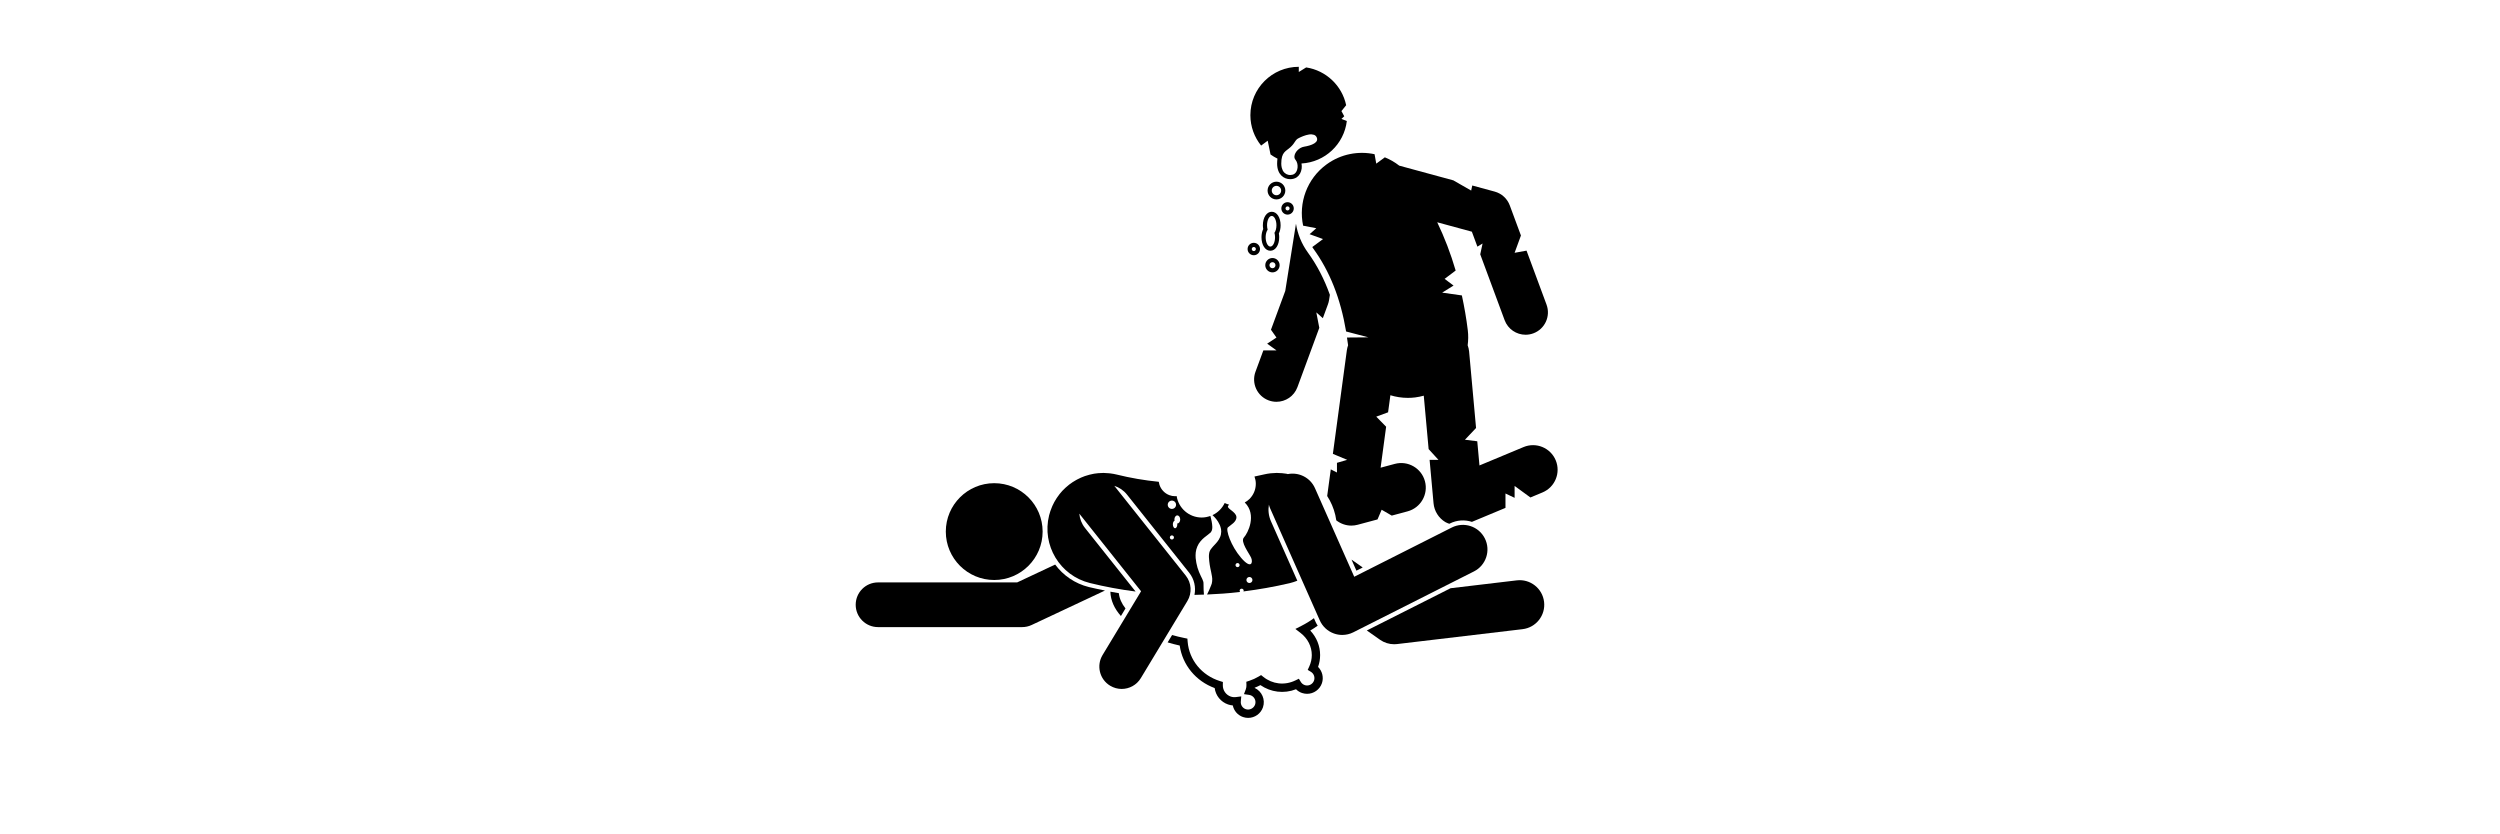
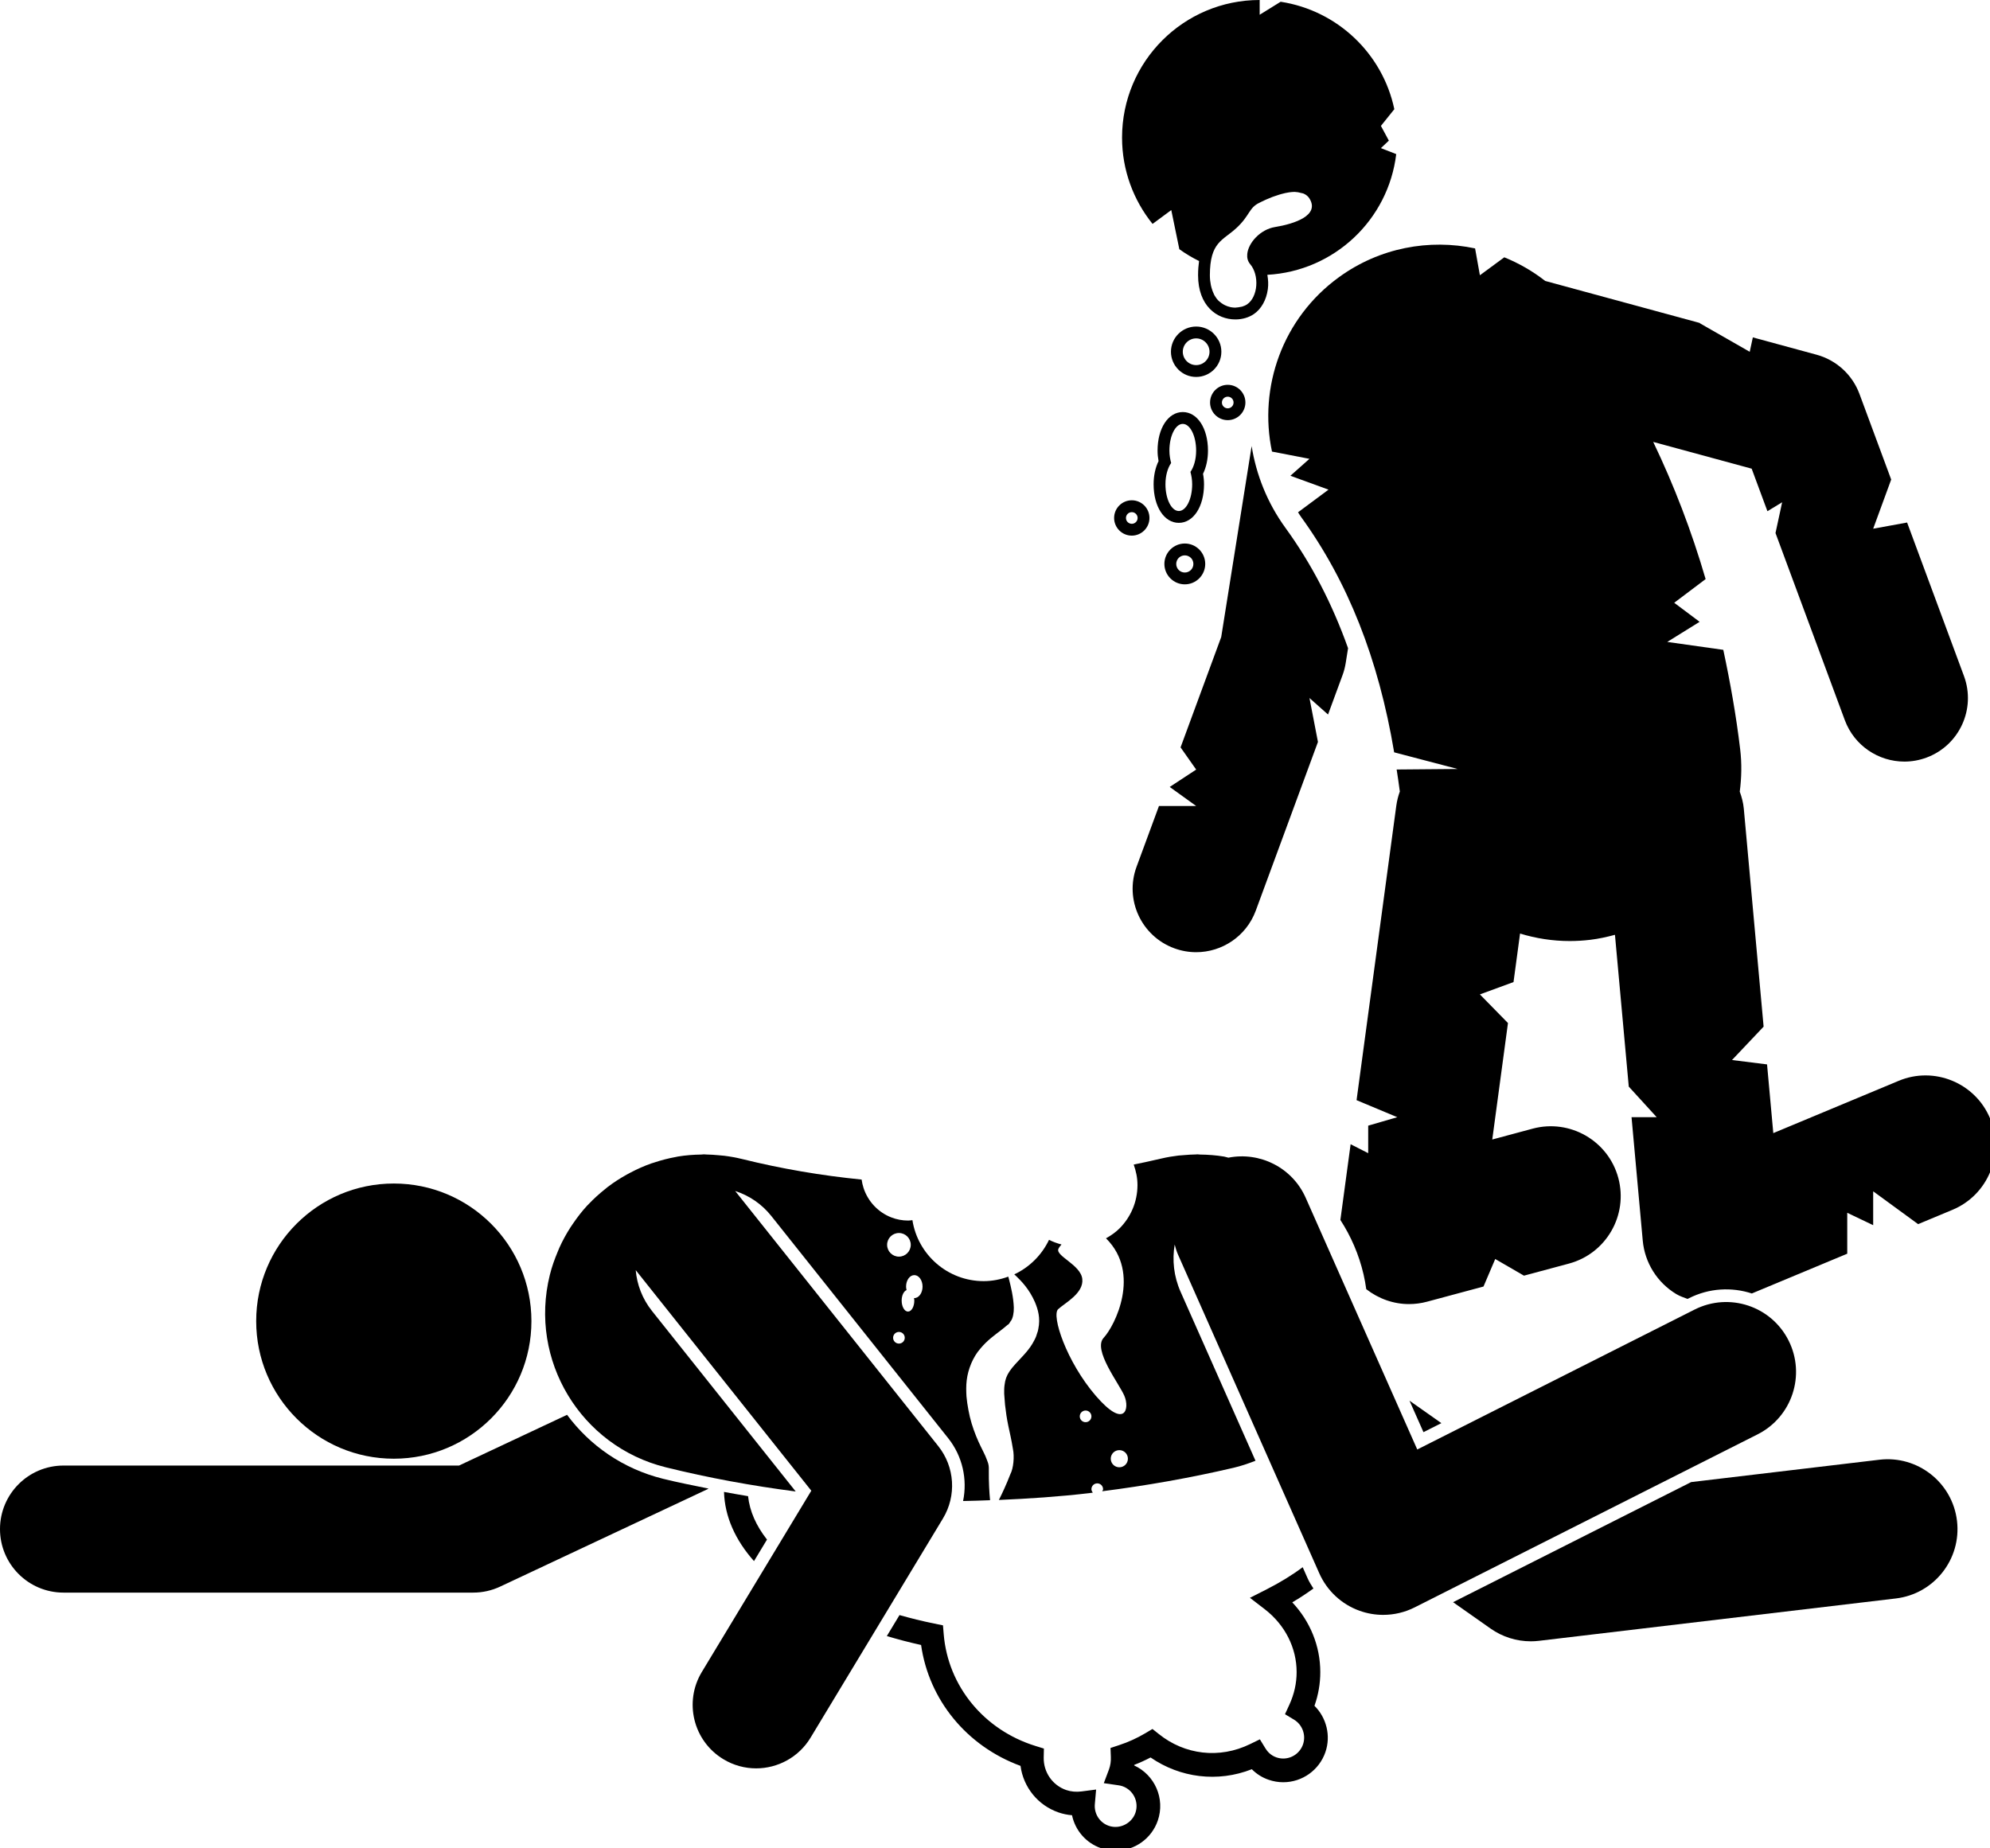
- <svg xmlns="http://www.w3.org/2000/svg" version="1.1" x="0px" y="0px" viewBox="0 0 300 100" enable-background="new 0 0 100 100" xml:space="preserve">
-   <g transform="translate(95, -5)">
-     <path d="M63.414,83.611c0-1.098-0.424-2.14-1.183-2.947c0.321-0.186,0.614-0.383,0.893-0.584c-0.087-0.138-0.176-0.275-0.243-0.426  l-0.21-0.474c-0.44,0.33-0.949,0.643-1.522,0.935l-0.705,0.358l0.626,0.482c0.854,0.659,1.345,1.627,1.345,2.655  c0,0.47-0.103,0.931-0.305,1.372l-0.186,0.405l0.382,0.23c0.354,0.214,0.513,0.652,0.379,1.043  c-0.123,0.357-0.459,0.598-0.837,0.598c-0.097,0-0.194-0.017-0.288-0.049c-0.239-0.083-0.382-0.25-0.459-0.375l-0.237-0.387  l-0.408,0.199c-1.307,0.64-2.769,0.451-3.855-0.42l-0.271-0.216l-0.297,0.177c-0.354,0.21-0.729,0.381-1.116,0.507l-0.358,0.118  l0.014,0.377c0.008,0.185-0.017,0.357-0.078,0.527l-0.219,0.582l0.615,0.089c0.058,0.008,0.116,0.021,0.17,0.039  c0.462,0.159,0.708,0.663,0.549,1.125c-0.155,0.447-0.663,0.707-1.124,0.548c-0.382-0.132-0.624-0.507-0.589-0.913l0.054-0.619  l-0.616,0.08c-0.219,0.029-0.444,0.01-0.644-0.058c-0.582-0.201-0.965-0.754-0.952-1.376l0.008-0.376l-0.359-0.111  c-2.171-0.674-3.69-2.525-3.87-4.717l-0.031-0.374l-0.368-0.075c-0.509-0.103-0.996-0.225-1.467-0.358l-0.535,0.886  c0.465,0.138,0.944,0.266,1.446,0.376c0.331,2.324,1.932,4.273,4.197,5.104c0.12,0.899,0.731,1.664,1.606,1.966  c0.183,0.062,0.373,0.103,0.568,0.118c0.133,0.637,0.589,1.173,1.227,1.392c0.198,0.068,0.405,0.104,0.613,0.104  c0.805,0,1.521-0.512,1.781-1.271c0.318-0.923-0.126-1.928-0.998-2.327c0.001-0.008,0.001-0.016,0.002-0.023  c0.235-0.091,0.467-0.196,0.691-0.314c1.242,0.858,2.831,1.065,4.274,0.496c0.199,0.202,0.44,0.354,0.711,0.446  c0.198,0.068,0.405,0.104,0.613,0.104c0.804,0,1.521-0.512,1.782-1.272c0.238-0.692,0.044-1.455-0.462-1.955  C63.331,84.571,63.414,84.096,63.414,83.611z" />
-     <path d="M39.26,76.181c-0.339-0.058-0.678-0.114-1.016-0.179c0.031,1.036,0.472,2.027,1.266,2.921l0.549-0.909  C39.6,77.431,39.326,76.813,39.26,76.181z" />
-     <path d="M64.354,41.517c0.061-0.164,0.104-0.333,0.132-0.505l0.1-0.63c-0.671-1.884-1.547-3.571-2.644-5.082  c-0.768-1.059-1.233-2.243-1.426-3.452l-1.284,8.062l-1.716,4.659l0.659,0.937l-1.117,0.734l1.117,0.804h-1.571l-0.945,2.564  c-0.513,1.389,0.199,2.931,1.589,3.442c0.306,0.113,0.618,0.166,0.927,0.166c1.091,0,2.116-0.671,2.516-1.755l2.624-7.122  l-0.358-1.854l0.784,0.697L64.354,41.517z" />
-     <path d="M91.686,60.234c-0.627-1.505-2.36-2.214-3.856-1.588l-5.294,2.208l-0.264-2.901l-1.479-0.185l1.334-1.409l-0.714-7.859  l-0.122-1.341c-0.023-0.254-0.088-0.492-0.171-0.721c0.076-0.584,0.09-1.184,0.017-1.794c-0.172-1.44-0.421-2.831-0.712-4.193  l-2.365-0.334l1.366-0.849l-1.073-0.804l1.326-1c-0.593-2.033-1.335-3.961-2.212-5.791l1.034,0.281l3.122,0.849l0.665,1.795  l0.621-0.377l-0.28,1.299l2.925,7.898c0.401,1.082,1.425,1.751,2.515,1.751c0.31,0,0.624-0.054,0.932-0.168  c1.389-0.514,2.097-2.057,1.583-3.445l-2.4-6.48l-1.432,0.261l0.76-2.076l-1.339-3.614c-0.301-0.812-0.976-1.429-1.812-1.656  l-2.689-0.731l-0.131,0.608l-2.115-1.21l0.01-0.006l-4.904-1.333l-1.624-0.442c-0.533-0.417-1.115-0.749-1.727-0.998l-1.03,0.758  l-0.203-1.134c-1.932-0.408-4.022-0.036-5.746,1.215c-2.388,1.733-3.401,4.652-2.827,7.363l1.581,0.306l-0.804,0.715l1.609,0.586  l-1.287,0.956c0.041,0.061,0.076,0.124,0.12,0.184c1.984,2.735,3.277,6.004,3.938,9.95l2.681,0.703l-2.576,0.022  c0.042,0.288,0.09,0.569,0.125,0.864c0.003,0.021,0.008,0.041,0.01,0.062c-0.069,0.192-0.121,0.394-0.15,0.604l-0.181,1.341  l-1.496,11.089l1.719,0.719l-1.228,0.357v1.162l-0.742-0.378l-0.432,3.198c0.445,0.686,0.782,1.456,0.977,2.293  c0.049,0.209,0.085,0.419,0.115,0.629c0.521,0.405,1.153,0.629,1.802,0.629c0.256,0,0.513-0.033,0.765-0.101l2.382-0.64l0.495-1.162  l1.213,0.703l1.899-0.51c1.573-0.423,2.506-2.041,2.084-3.613c-0.422-1.573-2.043-2.504-3.613-2.084l-1.708,0.459l0.663-4.917  l-1.185-1.209l1.419-0.521l0.167-1.237l0.109-0.811c0.667,0.203,1.37,0.316,2.094,0.316c0.287,0,0.577-0.017,0.87-0.052  c0.358-0.043,0.703-0.12,1.042-0.211l0.074,0.813l0.509,5.595l1.179,1.292h-1.062l0.473,5.208c0.085,0.936,0.61,1.774,1.415,2.259  c0.15,0.091,0.315,0.143,0.476,0.205l0.06-0.03c0.857-0.432,1.808-0.476,2.654-0.2l4.027-1.679v-1.727l1.095,0.523v-1.43  l1.897,1.386l1.451-0.605C91.603,63.465,92.312,61.737,91.686,60.234z" />
-     <path d="M37.591,75.861c-0.642-0.132-1.286-0.256-1.922-0.414c-1.687-0.418-3.088-1.402-4.05-2.7l-4.56,2.142H10.364  c-1.481,0-2.681,1.201-2.681,2.682s1.2,2.682,2.681,2.682h17.294c0.394,0,0.783-0.087,1.14-0.255l8.75-4.111  C37.564,75.88,37.576,75.869,37.591,75.861z" />
-     <circle cx="24.306" cy="68.791" r="5.809" />
-     <polygon points="68.525,73.098 67.18,72.151 67.769,73.479 " />
-     <path d="M87.014,74.643l-7.946,0.944l-10.049,5.071l1.584,1.114c0.499,0.352,1.093,0.537,1.697,0.537  c0.115,0,0.231-0.007,0.348-0.021L87.709,80.5c1.617-0.192,2.773-1.659,2.581-3.276C90.098,75.605,88.626,74.451,87.014,74.643z" />
-     <path d="M47.289,74.069l-8.573-10.771c0.581,0.188,1.115,0.54,1.524,1.054l7.468,9.383c0.605,0.761,0.816,1.734,0.628,2.651  c0.379-0.005,0.759-0.02,1.139-0.034c-0.031-0.317-0.059-0.755-0.053-1.273c0.01-0.268-0.054-0.353-0.148-0.6  c-0.101-0.224-0.263-0.511-0.393-0.845c-0.134-0.335-0.25-0.695-0.32-1.09c-0.04-0.224-0.062-0.353-0.082-0.573  c-0.012-0.22-0.019-0.444,0.01-0.682c0.055-0.469,0.264-0.982,0.572-1.332c0.296-0.359,0.622-0.585,0.847-0.759  c0.123-0.089,0.202-0.166,0.286-0.232c0.03-0.034,0.042-0.013,0.085-0.071l0.063-0.098c0,0,0.042-0.079,0.009-0.002l0.012-0.022  c0.074-0.113,0.12-0.332,0.114-0.554c-0.015-0.451-0.126-0.889-0.201-1.188c-0.012-0.044-0.022-0.079-0.032-0.118  c-0.325,0.118-0.672,0.19-1.038,0.19c-1.522,0-2.781-1.117-3.009-2.575c-0.058,0.005-0.115,0.018-0.174,0.018  c-0.253,0-0.494-0.047-0.716-0.133c-0.555-0.215-0.987-0.673-1.173-1.243c-0.037-0.114-0.064-0.233-0.081-0.355  c-1.702-0.169-3.386-0.456-5.045-0.867c-0.25-0.062-0.501-0.106-0.751-0.138c-0.08-0.01-0.16-0.014-0.241-0.022  c-0.171-0.016-0.341-0.028-0.51-0.031c-0.038-0.001-0.077-0.007-0.115-0.007c-0.036,0-0.07,0.008-0.106,0.009  c-0.331,0.005-0.66,0.029-0.982,0.083c-0.031,0.005-0.06,0.013-0.091,0.019c-0.311,0.056-0.615,0.135-0.912,0.234  c-0.042,0.014-0.086,0.025-0.128,0.04c-0.301,0.106-0.593,0.237-0.875,0.385c-0.055,0.029-0.11,0.059-0.165,0.089  c-0.278,0.155-0.546,0.327-0.799,0.52c-0.037,0.028-0.071,0.059-0.107,0.088c-0.245,0.195-0.478,0.405-0.694,0.633  c-0.02,0.021-0.041,0.039-0.06,0.06c-0.221,0.238-0.42,0.498-0.605,0.769c-0.035,0.051-0.07,0.102-0.104,0.154  c-0.175,0.272-0.332,0.557-0.467,0.857c-0.024,0.053-0.044,0.108-0.067,0.161c-0.134,0.319-0.253,0.647-0.338,0.994  c-0.89,3.594,1.302,7.228,4.896,8.118c1.811,0.448,3.641,0.782,5.484,1.021l-6.068-7.623c-0.409-0.514-0.633-1.115-0.686-1.723  l7.412,9.313l-4.622,7.654c-0.765,1.268-0.358,2.916,0.91,3.681c0.433,0.262,0.911,0.387,1.383,0.387  c0.908,0,1.794-0.462,2.298-1.296l5.586-9.251C48.066,76.165,47.987,74.946,47.289,74.069z M45.628,69.74  c-0.136,0-0.246-0.11-0.246-0.246c0-0.136,0.11-0.246,0.246-0.246c0.136,0,0.246,0.11,0.246,0.246  C45.874,69.63,45.764,69.74,45.628,69.74z M46.277,66.849c0.192,0,0.348,0.217,0.348,0.485c0,0.268-0.156,0.485-0.348,0.485  c-0.004,0-0.008-0.003-0.013-0.004c0.005,0.036,0.013,0.07,0.013,0.109c0,0.256-0.119,0.464-0.267,0.464  c-0.147,0-0.267-0.208-0.267-0.464c0-0.219,0.089-0.395,0.207-0.443c-0.011-0.047-0.021-0.095-0.021-0.147  C45.929,67.066,46.085,66.849,46.277,66.849z M45.628,65.071c0.275,0,0.499,0.223,0.499,0.499c0,0.275-0.223,0.499-0.499,0.499  c-0.275,0-0.499-0.223-0.499-0.499C45.129,65.294,45.353,65.071,45.628,65.071z" />
-     <path d="M83.179,69.606c-0.734-1.455-2.507-2.037-3.962-1.304l-11.71,5.909l-4.709-10.626c-0.568-1.283-1.94-1.955-3.264-1.694  c-0.06-0.012-0.115-0.035-0.175-0.045c-0.002,0-0.004,0-0.006-0.001c-0.332-0.057-0.672-0.081-1.015-0.086  c-0.036-0.001-0.07-0.009-0.105-0.009c-0.028,0-0.056,0.004-0.084,0.005c-0.162,0.002-0.325,0.014-0.488,0.028  c-0.078,0.007-0.156,0.009-0.234,0.018c-0.242,0.029-0.485,0.07-0.727,0.127c-0.388,0.091-0.775,0.175-1.162,0.254  c0.048,0.136,0.088,0.276,0.116,0.42s0.043,0.293,0.043,0.445v0c0,0.179-0.018,0.353-0.053,0.522  c-0.034,0.169-0.085,0.331-0.151,0.486c-0.131,0.31-0.321,0.589-0.555,0.823c-0.167,0.167-0.363,0.301-0.57,0.418  c0.002,0.002,0.009,0.008,0.009,0.008c1.48,1.475,0.363,3.687-0.106,4.19s0.637,1.91,0.871,2.447s0.034,1.441-1.207,0  c-1.24-1.441-1.877-3.385-1.587-3.653c0.29-0.268,1.084-0.67,1.02-1.274c-0.064-0.603-1.142-0.972-1.008-1.274  c0.028-0.062,0.077-0.123,0.13-0.184c-0.184-0.048-0.36-0.113-0.527-0.196c-0.305,0.64-0.825,1.158-1.467,1.458  c0.019,0.017,0.036,0.03,0.056,0.049c0.235,0.227,0.574,0.561,0.822,1.134c0.117,0.286,0.236,0.655,0.136,1.125l-0.018,0.087  l-0.035,0.103l-0.035,0.111c-0.027,0.079-0.107,0.229-0.165,0.327c-0.111,0.184-0.25,0.347-0.371,0.48  c-0.254,0.276-0.461,0.482-0.588,0.674c-0.127,0.19-0.186,0.355-0.212,0.583c-0.017,0.112-0.017,0.239-0.015,0.369l0.036,0.465  c0.032,0.29,0.076,0.593,0.138,0.887c0.062,0.296,0.136,0.602,0.192,0.962c0.073,0.333,0.024,0.839-0.106,1.08  c-0.172,0.444-0.344,0.811-0.485,1.088c1.275-0.055,2.553-0.14,3.836-0.291c0.044-0.005,0.088-0.014,0.131-0.019  c-0.032-0.042-0.06-0.088-0.06-0.145c0-0.136,0.11-0.246,0.246-0.246c0.136,0,0.246,0.11,0.246,0.246  c0,0.034-0.023,0.057-0.036,0.087c1.842-0.236,3.69-0.557,5.543-0.991c0.322-0.075,0.628-0.18,0.927-0.297l-3.163-7.135  c-0.288-0.65-0.359-1.341-0.248-1.993c0.039,0.141,0.077,0.282,0.138,0.42l5.966,13.461c0.327,0.738,0.943,1.311,1.704,1.582  c0.321,0.115,0.657,0.172,0.992,0.172c0.457,0,0.912-0.106,1.329-0.316l14.479-7.307C83.329,72.835,83.913,71.061,83.179,69.606z   M53.507,73.058c-0.136,0-0.246-0.11-0.246-0.246c0-0.136,0.11-0.246,0.246-0.246c0.136,0,0.246,0.11,0.246,0.246  C53.753,72.948,53.643,73.058,53.507,73.058z M54.931,74.962c-0.2,0-0.362-0.162-0.362-0.362c0-0.2,0.162-0.362,0.362-0.362  c0.2,0,0.362,0.162,0.362,0.362C55.293,74.8,55.131,74.962,54.931,74.962z" />
-     <path d="M58.174,26.802c-0.587,0-1.064,0.477-1.064,1.064s0.477,1.064,1.064,1.064s1.064-0.477,1.064-1.064  S58.761,26.802,58.174,26.802z M58.174,28.43c-0.312,0-0.564-0.253-0.564-0.564s0.253-0.564,0.564-0.564s0.564,0.253,0.564,0.564  S58.485,28.43,58.174,28.43z" />
-     <path d="M57.695,35.962c-0.475,0-0.862,0.387-0.862,0.862c0,0.475,0.387,0.862,0.862,0.862c0.475,0,0.862-0.387,0.862-0.862  C58.557,36.349,58.171,35.962,57.695,35.962z M57.695,37.187c-0.2,0-0.362-0.162-0.362-0.362c0-0.05,0.01-0.098,0.028-0.141  c0.055-0.13,0.184-0.221,0.334-0.221c0.15,0,0.279,0.091,0.334,0.221c0.018,0.043,0.028,0.091,0.028,0.141  C58.057,37.025,57.895,37.187,57.695,37.187z" />
-     <path d="M59.507,30.754c0.411,0,0.746-0.335,0.746-0.746c0-0.411-0.335-0.746-0.746-0.746c-0.411,0-0.746,0.335-0.746,0.746  C58.761,30.42,59.096,30.754,59.507,30.754z M59.333,29.835c0.044-0.044,0.106-0.072,0.174-0.072c0.136,0,0.246,0.11,0.246,0.246  c0,0.136-0.11,0.246-0.246,0.246c-0.068,0-0.129-0.028-0.174-0.072s-0.072-0.106-0.072-0.174  C59.261,29.94,59.289,29.879,59.333,29.835z" />
-     <path d="M57.442,35.09c0.617,0,1.064-0.685,1.064-1.628c0-0.147-0.014-0.293-0.042-0.443c0.136-0.278,0.209-0.617,0.209-0.979  c0-0.944-0.448-1.628-1.064-1.628s-1.064,0.685-1.064,1.628c0,0.147,0.014,0.293,0.042,0.443c-0.136,0.278-0.209,0.617-0.209,0.979  C56.378,34.405,56.826,35.09,57.442,35.09z M57.118,32.563c-0.042-0.158-0.073-0.331-0.073-0.523c0-0.623,0.253-1.128,0.564-1.128  s0.564,0.505,0.564,1.128c0,0.377-0.098,0.694-0.24,0.899c0.042,0.158,0.073,0.331,0.073,0.523c0,0.623-0.253,1.128-0.564,1.128  s-0.564-0.505-0.564-1.128C56.878,33.085,56.976,32.768,57.118,32.563z" />
-     <path d="M55.457,35.629c0.411,0,0.746-0.335,0.746-0.746c0-0.411-0.335-0.746-0.746-0.746c-0.411,0-0.746,0.335-0.746,0.746  C54.711,35.295,55.046,35.629,55.457,35.629z M55.283,34.71c0.044-0.044,0.106-0.072,0.174-0.072c0.136,0,0.246,0.11,0.246,0.246  c0,0.136-0.11,0.246-0.246,0.246c-0.068,0-0.129-0.028-0.174-0.072s-0.072-0.106-0.072-0.174  C55.211,34.815,55.239,34.754,55.283,34.71z" />
-     <path d="M57.124,21.885l0.34,1.652c0.262,0.189,0.54,0.355,0.833,0.499c-0.025,0.178-0.042,0.37-0.042,0.599  c0,1.29,0.791,1.867,1.575,1.867c0.29,0,0.567-0.081,0.782-0.228c0.313-0.215,0.527-0.598,0.588-1.051  c0.028-0.206,0.014-0.409-0.021-0.605c2.824-0.156,5.108-2.323,5.44-5.096l-0.646-0.253l0.335-0.316l-0.335-0.622l0.566-0.705  c-0.493-2.349-2.406-4.169-4.799-4.536l-0.885,0.549v-0.623c-3.208,0-5.809,2.601-5.809,5.809c0,1.38,0.484,2.647,1.288,3.644  L57.124,21.885z M59.872,22.645c0.581-0.536,0.52-0.861,0.982-1.073c0,0,0.021-0.011,0.053-0.027  c0.01-0.005,0.024-0.012,0.036-0.018c0.036-0.018,0.081-0.039,0.136-0.064c0.018-0.008,0.033-0.015,0.052-0.024  c0.073-0.033,0.156-0.067,0.249-0.103c0.02-0.008,0.041-0.015,0.061-0.022c0.076-0.028,0.156-0.055,0.239-0.08  c0.03-0.009,0.06-0.018,0.09-0.026c0.107-0.029,0.216-0.056,0.323-0.071c0.085-0.012,0.169-0.02,0.249-0.02  c0.013,0,0.023,0.006,0.036,0.006c0.08,0.002,0.151,0.02,0.222,0.039c0.037,0.01,0.077,0.013,0.111,0.028  c0.098,0.044,0.183,0.107,0.244,0.204c0.447,0.715-0.627,1.073-1.453,1.207c-0.62,0.101-1.126,0.665-1.171,1.14  c-0.015,0.158,0.021,0.307,0.121,0.424c0.401,0.472,0.332,1.385-0.125,1.698c-0.061,0.042-0.134,0.074-0.214,0.098  c-0.026,0.008-0.054,0.009-0.081,0.015c-0.057,0.012-0.114,0.022-0.175,0.024c-0.01,0-0.019,0.004-0.029,0.004  c-0.064,0-0.129-0.007-0.195-0.019c-0.008-0.002-0.016-0.005-0.024-0.007c-0.07-0.015-0.139-0.039-0.207-0.071  c-0.022-0.01-0.043-0.021-0.064-0.033c-0.06-0.033-0.118-0.074-0.172-0.122c-0.014-0.013-0.03-0.023-0.044-0.036  c-0.065-0.064-0.123-0.141-0.174-0.23c-0.012-0.021-0.021-0.046-0.032-0.068c-0.037-0.076-0.068-0.16-0.093-0.253  c-0.009-0.034-0.018-0.067-0.026-0.103c-0.026-0.128-0.044-0.265-0.044-0.423C58.755,23.226,59.291,23.181,59.872,22.645z" />
+ <svg xmlns="http://www.w3.org/2000/svg" version="1.1" enable-background="new 0 0 100 100" xml:space="preserve" width="84" height="78">
+   <rect id="backgroundrect" width="100%" height="100%" x="0" y="0" fill="none" stroke="none" class="" style="" />
+   <g class="currentLayer" style="">
+     <g id="svg_1" class="">
+       <path d="M55.731,70.595 c0,-1.098 -0.424,-2.14 -1.183,-2.947 c0.321,-0.186 0.614,-0.383 0.893,-0.584 c-0.087,-0.138 -0.176,-0.275 -0.243,-0.426 l-0.21,-0.474 c-0.44,0.33 -0.949,0.643 -1.522,0.935 l-0.705,0.358 l0.626,0.482 c0.854,0.659 1.345,1.627 1.345,2.655 c0,0.47 -0.103,0.931 -0.305,1.372 l-0.186,0.405 l0.382,0.23 c0.354,0.214 0.513,0.652 0.379,1.043 c-0.123,0.357 -0.459,0.598 -0.837,0.598 c-0.097,0 -0.194,-0.017 -0.288,-0.049 c-0.239,-0.083 -0.382,-0.25 -0.459,-0.375 l-0.237,-0.387 l-0.408,0.199 c-1.307,0.64 -2.769,0.451 -3.855,-0.42 l-0.271,-0.216 l-0.297,0.177 c-0.354,0.21 -0.729,0.381 -1.116,0.507 l-0.358,0.118 l0.014,0.377 c0.008,0.185 -0.017,0.357 -0.078,0.527 l-0.219,0.582 l0.615,0.089 c0.058,0.008 0.116,0.021 0.17,0.039 c0.462,0.159 0.708,0.663 0.549,1.125 c-0.155,0.447 -0.663,0.707 -1.124,0.548 c-0.382,-0.132 -0.624,-0.507 -0.589,-0.913 l0.054,-0.619 l-0.616,0.08 c-0.219,0.029 -0.444,0.01 -0.644,-0.058 c-0.582,-0.201 -0.965,-0.754 -0.952,-1.376 l0.008,-0.376 l-0.359,-0.111 c-2.171,-0.674 -3.69,-2.525 -3.87,-4.717 l-0.031,-0.374 l-0.368,-0.075 c-0.509,-0.103 -0.996,-0.225 -1.467,-0.358 l-0.535,0.886 c0.465,0.138 0.944,0.266 1.446,0.376 c0.331,2.324 1.932,4.273 4.197,5.104 c0.12,0.899 0.731,1.664 1.606,1.966 c0.183,0.062 0.373,0.103 0.568,0.118 c0.133,0.637 0.589,1.173 1.227,1.392 c0.198,0.068 0.405,0.104 0.613,0.104 c0.805,0 1.521,-0.512 1.781,-1.271 c0.318,-0.923 -0.126,-1.928 -0.998,-2.327 c0.001,-0.008 0.001,-0.016 0.002,-0.023 c0.235,-0.091 0.467,-0.196 0.691,-0.314 c1.242,0.858 2.831,1.065 4.274,0.496 c0.199,0.202 0.44,0.354 0.711,0.446 c0.198,0.068 0.405,0.104 0.613,0.104 c0.804,0 1.521,-0.512 1.782,-1.272 c0.238,-0.692 0.044,-1.455 -0.462,-1.955 C55.648,71.555 55.731,71.08 55.731,70.595 z" id="svg_2" />
+       <path d="M31.577,63.165 c-0.339,-0.058 -0.678,-0.114 -1.016,-0.179 c0.031,1.036 0.472,2.027 1.266,2.921 l0.549,-0.909 C31.917,64.415 31.643,63.797 31.577,63.165 z" id="svg_3" />
+       <path d="M56.671,28.501 c0.061,-0.164 0.104,-0.333 0.132,-0.505 l0.1,-0.63 c-0.671,-1.884 -1.547,-3.571 -2.644,-5.082 c-0.768,-1.059 -1.233,-2.243 -1.426,-3.452 l-1.284,8.062 l-1.716,4.659 l0.659,0.937 l-1.117,0.734 l1.117,0.804 h-1.571 l-0.945,2.564 c-0.513,1.389 0.199,2.931 1.589,3.442 c0.306,0.113 0.618,0.166 0.927,0.166 c1.091,0 2.116,-0.671 2.516,-1.755 l2.624,-7.122 l-0.358,-1.854 l0.784,0.697 L56.671,28.501 z" id="svg_4" />
+       <path d="M84.003,47.218 c-0.627,-1.505 -2.36,-2.214 -3.856,-1.588 l-5.294,2.208 l-0.264,-2.901 l-1.479,-0.185 l1.334,-1.409 l-0.714,-7.859 l-0.122,-1.341 c-0.023,-0.254 -0.088,-0.492 -0.171,-0.721 c0.076,-0.584 0.09,-1.184 0.017,-1.794 c-0.172,-1.44 -0.421,-2.831 -0.712,-4.193 l-2.365,-0.334 l1.366,-0.849 l-1.073,-0.804 l1.326,-1 c-0.593,-2.033 -1.335,-3.961 -2.212,-5.791 l1.034,0.281 l3.122,0.849 l0.665,1.795 l0.621,-0.377 l-0.28,1.299 l2.925,7.898 c0.401,1.082 1.425,1.751 2.515,1.751 c0.31,0 0.624,-0.054 0.932,-0.168 c1.389,-0.514 2.097,-2.057 1.583,-3.445 l-2.4,-6.48 l-1.432,0.261 l0.76,-2.076 l-1.339,-3.614 c-0.301,-0.812 -0.976,-1.429 -1.812,-1.656 l-2.689,-0.731 l-0.131,0.608 l-2.115,-1.21 l0.01,-0.006 l-4.904,-1.333 l-1.624,-0.442 c-0.533,-0.417 -1.115,-0.749 -1.727,-0.998 l-1.03,0.758 l-0.203,-1.134 c-1.932,-0.408 -4.022,-0.036 -5.746,1.215 c-2.388,1.733 -3.401,4.652 -2.827,7.363 l1.581,0.306 l-0.804,0.715 l1.609,0.586 l-1.287,0.956 c0.041,0.061 0.076,0.124 0.12,0.184 c1.984,2.735 3.277,6.004 3.938,9.95 l2.681,0.703 l-2.576,0.022 c0.042,0.288 0.09,0.569 0.125,0.864 c0.003,0.021 0.008,0.041 0.01,0.062 c-0.069,0.192 -0.121,0.394 -0.15,0.604 l-0.181,1.341 l-1.496,11.089 l1.719,0.719 l-1.228,0.357 v1.162 l-0.742,-0.378 l-0.432,3.198 c0.445,0.686 0.782,1.456 0.977,2.293 c0.049,0.209 0.085,0.419 0.115,0.629 c0.521,0.405 1.153,0.629 1.802,0.629 c0.256,0 0.513,-0.033 0.765,-0.101 l2.382,-0.64 l0.495,-1.162 l1.213,0.703 l1.899,-0.51 c1.573,-0.423 2.506,-2.041 2.084,-3.613 c-0.422,-1.573 -2.043,-2.504 -3.613,-2.084 l-1.708,0.459 l0.663,-4.917 l-1.185,-1.209 l1.419,-0.521 l0.167,-1.237 l0.109,-0.811 c0.667,0.203 1.37,0.316 2.094,0.316 c0.287,0 0.577,-0.017 0.87,-0.052 c0.358,-0.043 0.703,-0.12 1.042,-0.211 l0.074,0.813 l0.509,5.595 l1.179,1.292 h-1.062 l0.473,5.208 c0.085,0.936 0.61,1.774 1.415,2.259 c0.15,0.091 0.315,0.143 0.476,0.205 l0.06,-0.03 c0.857,-0.432 1.808,-0.476 2.654,-0.2 l4.027,-1.679 v-1.727 l1.095,0.523 v-1.43 l1.897,1.386 l1.451,-0.605 C83.92,50.449 84.629,48.721 84.003,47.218 z" id="svg_5" />
+       <path d="M29.908,62.845 c-0.642,-0.132 -1.286,-0.256 -1.922,-0.414 c-1.687,-0.418 -3.088,-1.402 -4.05,-2.7 l-4.56,2.142 H2.681 c-1.481,0 -2.681,1.201 -2.681,2.682 s1.2,2.682 2.681,2.682 h17.294 c0.394,0 0.783,-0.087 1.14,-0.255 l8.75,-4.111 C29.881,62.864 29.893,62.853 29.908,62.845 z" id="svg_6" />
+       <circle cx="16.623" cy="55.775" r="5.809" id="svg_7" />
+       <polygon points="60.842,60.082 59.497,59.135 60.086,60.463 " id="svg_8" />
+       <path d="M79.331,61.627 l-7.946,0.944 l-10.049,5.071 l1.584,1.114 c0.499,0.352 1.093,0.537 1.697,0.537 c0.115,0 0.231,-0.007 0.348,-0.021 L80.026,67.484 c1.617,-0.192 2.773,-1.659 2.581,-3.276 C82.415,62.589 80.943,61.435 79.331,61.627 z" id="svg_9" />
+       <path d="M39.606,61.053 l-8.573,-10.771 c0.581,0.188 1.115,0.54 1.524,1.054 l7.468,9.383 c0.605,0.761 0.816,1.734 0.628,2.651 c0.379,-0.005 0.759,-0.02 1.139,-0.034 c-0.031,-0.317 -0.059,-0.755 -0.053,-1.273 c0.01,-0.268 -0.054,-0.353 -0.148,-0.6 c-0.101,-0.224 -0.263,-0.511 -0.393,-0.845 c-0.134,-0.335 -0.25,-0.695 -0.32,-1.09 c-0.04,-0.224 -0.062,-0.353 -0.082,-0.573 c-0.012,-0.22 -0.019,-0.444 0.01,-0.682 c0.055,-0.469 0.264,-0.982 0.572,-1.332 c0.296,-0.359 0.622,-0.585 0.847,-0.759 c0.123,-0.089 0.202,-0.166 0.286,-0.232 c0.03,-0.034 0.042,-0.013 0.085,-0.071 l0.063,-0.098 c0,0 0.042,-0.079 0.009,-0.002 l0.012,-0.022 c0.074,-0.113 0.12,-0.332 0.114,-0.554 c-0.015,-0.451 -0.126,-0.889 -0.201,-1.188 c-0.012,-0.044 -0.022,-0.079 -0.032,-0.118 c-0.325,0.118 -0.672,0.19 -1.038,0.19 c-1.522,0 -2.781,-1.117 -3.009,-2.575 c-0.058,0.005 -0.115,0.018 -0.174,0.018 c-0.253,0 -0.494,-0.047 -0.716,-0.133 c-0.555,-0.215 -0.987,-0.673 -1.173,-1.243 c-0.037,-0.114 -0.064,-0.233 -0.081,-0.355 c-1.702,-0.169 -3.386,-0.456 -5.045,-0.867 c-0.25,-0.062 -0.501,-0.106 -0.751,-0.138 c-0.08,-0.01 -0.16,-0.014 -0.241,-0.022 c-0.171,-0.016 -0.341,-0.028 -0.51,-0.031 c-0.038,-0.001 -0.077,-0.007 -0.115,-0.007 c-0.036,0 -0.07,0.008 -0.106,0.009 c-0.331,0.005 -0.66,0.029 -0.982,0.083 c-0.031,0.005 -0.06,0.013 -0.091,0.019 c-0.311,0.056 -0.615,0.135 -0.912,0.234 c-0.042,0.014 -0.086,0.025 -0.128,0.04 c-0.301,0.106 -0.593,0.237 -0.875,0.385 c-0.055,0.029 -0.11,0.059 -0.165,0.089 c-0.278,0.155 -0.546,0.327 -0.799,0.52 c-0.037,0.028 -0.071,0.059 -0.107,0.088 c-0.245,0.195 -0.478,0.405 -0.694,0.633 c-0.02,0.021 -0.041,0.039 -0.06,0.06 c-0.221,0.238 -0.42,0.498 -0.605,0.769 c-0.035,0.051 -0.07,0.102 -0.104,0.154 c-0.175,0.272 -0.332,0.557 -0.467,0.857 c-0.024,0.053 -0.044,0.108 -0.067,0.161 c-0.134,0.319 -0.253,0.647 -0.338,0.994 c-0.89,3.594 1.302,7.228 4.896,8.118 c1.811,0.448 3.641,0.782 5.484,1.021 l-6.068,-7.623 c-0.409,-0.514 -0.633,-1.115 -0.686,-1.723 l7.412,9.313 l-4.622,7.654 c-0.765,1.268 -0.358,2.916 0.91,3.681 c0.433,0.262 0.911,0.387 1.383,0.387 c0.908,0 1.794,-0.462 2.298,-1.296 l5.586,-9.251 C40.383,63.149 40.304,61.93 39.606,61.053 zM37.945,56.724 c-0.136,0 -0.246,-0.11 -0.246,-0.246 c0,-0.136 0.11,-0.246 0.246,-0.246 c0.136,0 0.246,0.11 0.246,0.246 C38.191,56.614 38.081,56.724 37.945,56.724 zM38.594,53.833 c0.192,0 0.348,0.217 0.348,0.485 c0,0.268 -0.156,0.485 -0.348,0.485 c-0.004,0 -0.008,-0.003 -0.013,-0.004 c0.005,0.036 0.013,0.07 0.013,0.109 c0,0.256 -0.119,0.464 -0.267,0.464 c-0.147,0 -0.267,-0.208 -0.267,-0.464 c0,-0.219 0.089,-0.395 0.207,-0.443 c-0.011,-0.047 -0.021,-0.095 -0.021,-0.147 C38.246,54.05 38.402,53.833 38.594,53.833 zM37.945,52.055 c0.275,0 0.499,0.223 0.499,0.499 c0,0.275 -0.223,0.499 -0.499,0.499 c-0.275,0 -0.499,-0.223 -0.499,-0.499 C37.446,52.278 37.67,52.055 37.945,52.055 z" id="svg_10" />
+       <path d="M75.496,56.59 c-0.734,-1.455 -2.507,-2.037 -3.962,-1.304 l-11.71,5.909 l-4.709,-10.626 c-0.568,-1.283 -1.94,-1.955 -3.264,-1.694 c-0.06,-0.012 -0.115,-0.035 -0.175,-0.045 c-0.002,0 -0.004,0 -0.006,-0.001 c-0.332,-0.057 -0.672,-0.081 -1.015,-0.086 c-0.036,-0.001 -0.07,-0.009 -0.105,-0.009 c-0.028,0 -0.056,0.004 -0.084,0.005 c-0.162,0.002 -0.325,0.014 -0.488,0.028 c-0.078,0.007 -0.156,0.009 -0.234,0.018 c-0.242,0.029 -0.485,0.07 -0.727,0.127 c-0.388,0.091 -0.775,0.175 -1.162,0.254 c0.048,0.136 0.088,0.276 0.116,0.42 s0.043,0.293 0.043,0.445 v0 c0,0.179 -0.018,0.353 -0.053,0.522 c-0.034,0.169 -0.085,0.331 -0.151,0.486 c-0.131,0.31 -0.321,0.589 -0.555,0.823 c-0.167,0.167 -0.363,0.301 -0.57,0.418 c0.002,0.002 0.009,0.008 0.009,0.008 c1.48,1.475 0.363,3.687 -0.106,4.19 s0.637,1.91 0.871,2.447 s0.034,1.441 -1.207,0 c-1.24,-1.441 -1.877,-3.385 -1.587,-3.653 c0.29,-0.268 1.084,-0.67 1.02,-1.274 c-0.064,-0.603 -1.142,-0.972 -1.008,-1.274 c0.028,-0.062 0.077,-0.123 0.13,-0.184 c-0.184,-0.048 -0.36,-0.113 -0.527,-0.196 c-0.305,0.64 -0.825,1.158 -1.467,1.458 c0.019,0.017 0.036,0.03 0.056,0.049 c0.235,0.227 0.574,0.561 0.822,1.134 c0.117,0.286 0.236,0.655 0.136,1.125 l-0.018,0.087 l-0.035,0.103 l-0.035,0.111 c-0.027,0.079 -0.107,0.229 -0.165,0.327 c-0.111,0.184 -0.25,0.347 -0.371,0.48 c-0.254,0.276 -0.461,0.482 -0.588,0.674 c-0.127,0.19 -0.186,0.355 -0.212,0.583 c-0.017,0.112 -0.017,0.239 -0.015,0.369 l0.036,0.465 c0.032,0.29 0.076,0.593 0.138,0.887 c0.062,0.296 0.136,0.602 0.192,0.962 c0.073,0.333 0.024,0.839 -0.106,1.08 c-0.172,0.444 -0.344,0.811 -0.485,1.088 c1.275,-0.055 2.553,-0.14 3.836,-0.291 c0.044,-0.005 0.088,-0.014 0.131,-0.019 c-0.032,-0.042 -0.06,-0.088 -0.06,-0.145 c0,-0.136 0.11,-0.246 0.246,-0.246 c0.136,0 0.246,0.11 0.246,0.246 c0,0.034 -0.023,0.057 -0.036,0.087 c1.842,-0.236 3.69,-0.557 5.543,-0.991 c0.322,-0.075 0.628,-0.18 0.927,-0.297 l-3.163,-7.135 c-0.288,-0.65 -0.359,-1.341 -0.248,-1.993 c0.039,0.141 0.077,0.282 0.138,0.42 l5.966,13.461 c0.327,0.738 0.943,1.311 1.704,1.582 c0.321,0.115 0.657,0.172 0.992,0.172 c0.457,0 0.912,-0.106 1.329,-0.316 l14.479,-7.307 C75.646,59.819 76.23,58.045 75.496,56.59 zM45.824,60.042 c-0.136,0 -0.246,-0.11 -0.246,-0.246 c0,-0.136 0.11,-0.246 0.246,-0.246 c0.136,0 0.246,0.11 0.246,0.246 C46.07,59.932 45.96,60.042 45.824,60.042 zM47.248,61.946 c-0.2,0 -0.362,-0.162 -0.362,-0.362 c0,-0.2 0.162,-0.362 0.362,-0.362 c0.2,0 0.362,0.162 0.362,0.362 C47.61,61.784 47.448,61.946 47.248,61.946 z" id="svg_11" />
+       <path d="M50.491,13.786 c-0.587,0 -1.064,0.477 -1.064,1.064 s0.477,1.064 1.064,1.064 s1.064,-0.477 1.064,-1.064 S51.078,13.786 50.491,13.786 zM50.491,15.414 c-0.312,0 -0.564,-0.253 -0.564,-0.564 s0.253,-0.564 0.564,-0.564 s0.564,0.253 0.564,0.564 S50.802,15.414 50.491,15.414 z" id="svg_12" />
+       <path d="M50.012,22.946 c-0.475,0 -0.862,0.387 -0.862,0.862 c0,0.475 0.387,0.862 0.862,0.862 c0.475,0 0.862,-0.387 0.862,-0.862 C50.874,23.333 50.488,22.946 50.012,22.946 zM50.012,24.171 c-0.2,0 -0.362,-0.162 -0.362,-0.362 c0,-0.05 0.01,-0.098 0.028,-0.141 c0.055,-0.13 0.184,-0.221 0.334,-0.221 c0.15,0 0.279,0.091 0.334,0.221 c0.018,0.043 0.028,0.091 0.028,0.141 C50.374,24.009 50.212,24.171 50.012,24.171 z" id="svg_13" />
+       <path d="M51.824,17.738 c0.411,0 0.746,-0.335 0.746,-0.746 c0,-0.411 -0.335,-0.746 -0.746,-0.746 c-0.411,0 -0.746,0.335 -0.746,0.746 C51.078,17.404 51.413,17.738 51.824,17.738 zM51.65,16.819 c0.044,-0.044 0.106,-0.072 0.174,-0.072 c0.136,0 0.246,0.11 0.246,0.246 c0,0.136 -0.11,0.246 -0.246,0.246 c-0.068,0 -0.129,-0.028 -0.174,-0.072 s-0.072,-0.106 -0.072,-0.174 C51.578,16.924 51.606,16.863 51.65,16.819 z" id="svg_14" />
+       <path d="M49.759,22.074 c0.617,0 1.064,-0.685 1.064,-1.628 c0,-0.147 -0.014,-0.293 -0.042,-0.443 c0.136,-0.278 0.209,-0.617 0.209,-0.979 c0,-0.944 -0.448,-1.628 -1.064,-1.628 s-1.064,0.685 -1.064,1.628 c0,0.147 0.014,0.293 0.042,0.443 c-0.136,0.278 -0.209,0.617 -0.209,0.979 C48.695,21.389 49.143,22.074 49.759,22.074 zM49.435,19.547 c-0.042,-0.158 -0.073,-0.331 -0.073,-0.523 c0,-0.623 0.253,-1.128 0.564,-1.128 s0.564,0.505 0.564,1.128 c0,0.377 -0.098,0.694 -0.24,0.899 c0.042,0.158 0.073,0.331 0.073,0.523 c0,0.623 -0.253,1.128 -0.564,1.128 s-0.564,-0.505 -0.564,-1.128 C49.195,20.069 49.293,19.752 49.435,19.547 z" id="svg_15" />
+       <path d="M47.774,22.613 c0.411,0 0.746,-0.335 0.746,-0.746 c0,-0.411 -0.335,-0.746 -0.746,-0.746 c-0.411,0 -0.746,0.335 -0.746,0.746 C47.028,22.279 47.363,22.613 47.774,22.613 zM47.6,21.694 c0.044,-0.044 0.106,-0.072 0.174,-0.072 c0.136,0 0.246,0.11 0.246,0.246 c0,0.136 -0.11,0.246 -0.246,0.246 c-0.068,0 -0.129,-0.028 -0.174,-0.072 s-0.072,-0.106 -0.072,-0.174 C47.528,21.799 47.556,21.738 47.6,21.694 z" id="svg_16" />
+       <path d="M49.441,8.869 l0.34,1.652 c0.262,0.189 0.54,0.355 0.833,0.499 c-0.025,0.178 -0.042,0.37 -0.042,0.599 c0,1.29 0.791,1.867 1.575,1.867 c0.29,0 0.567,-0.081 0.782,-0.228 c0.313,-0.215 0.527,-0.598 0.588,-1.051 c0.028,-0.206 0.014,-0.409 -0.021,-0.605 c2.824,-0.156 5.108,-2.323 5.44,-5.096 l-0.646,-0.253 l0.335,-0.316 l-0.335,-0.622 l0.566,-0.705 c-0.493,-2.349 -2.406,-4.169 -4.799,-4.536 l-0.885,0.549 v-0.623 c-3.208,0 -5.809,2.601 -5.809,5.809 c0,1.38 0.484,2.647 1.288,3.644 L49.441,8.869 zM52.189,9.629 c0.581,-0.536 0.52,-0.861 0.982,-1.073 c0,0 0.021,-0.011 0.053,-0.027 c0.01,-0.005 0.024,-0.012 0.036,-0.018 c0.036,-0.018 0.081,-0.039 0.136,-0.064 c0.018,-0.008 0.033,-0.015 0.052,-0.024 c0.073,-0.033 0.156,-0.067 0.249,-0.103 c0.02,-0.008 0.041,-0.015 0.061,-0.022 c0.076,-0.028 0.156,-0.055 0.239,-0.08 c0.03,-0.009 0.06,-0.018 0.09,-0.026 c0.107,-0.029 0.216,-0.056 0.323,-0.071 c0.085,-0.012 0.169,-0.02 0.249,-0.02 c0.013,0 0.023,0.006 0.036,0.006 c0.08,0.002 0.151,0.02 0.222,0.039 c0.037,0.01 0.077,0.013 0.111,0.028 c0.098,0.044 0.183,0.107 0.244,0.204 c0.447,0.715 -0.627,1.073 -1.453,1.207 c-0.62,0.101 -1.126,0.665 -1.171,1.14 c-0.015,0.158 0.021,0.307 0.121,0.424 c0.401,0.472 0.332,1.385 -0.125,1.698 c-0.061,0.042 -0.134,0.074 -0.214,0.098 c-0.026,0.008 -0.054,0.009 -0.081,0.015 c-0.057,0.012 -0.114,0.022 -0.175,0.024 c-0.01,0 -0.019,0.004 -0.029,0.004 c-0.064,0 -0.129,-0.007 -0.195,-0.019 c-0.008,-0.002 -0.016,-0.005 -0.024,-0.007 c-0.07,-0.015 -0.139,-0.039 -0.207,-0.071 c-0.022,-0.01 -0.043,-0.021 -0.064,-0.033 c-0.06,-0.033 -0.118,-0.074 -0.172,-0.122 c-0.014,-0.013 -0.03,-0.023 -0.044,-0.036 c-0.065,-0.064 -0.123,-0.141 -0.174,-0.23 c-0.012,-0.021 -0.021,-0.046 -0.032,-0.068 c-0.037,-0.076 -0.068,-0.16 -0.093,-0.253 c-0.009,-0.034 -0.018,-0.067 -0.026,-0.103 c-0.026,-0.128 -0.044,-0.265 -0.044,-0.423 C51.072,10.21 51.608,10.165 52.189,9.629 z" id="svg_17" />
+     </g>
  </g>
</svg>
